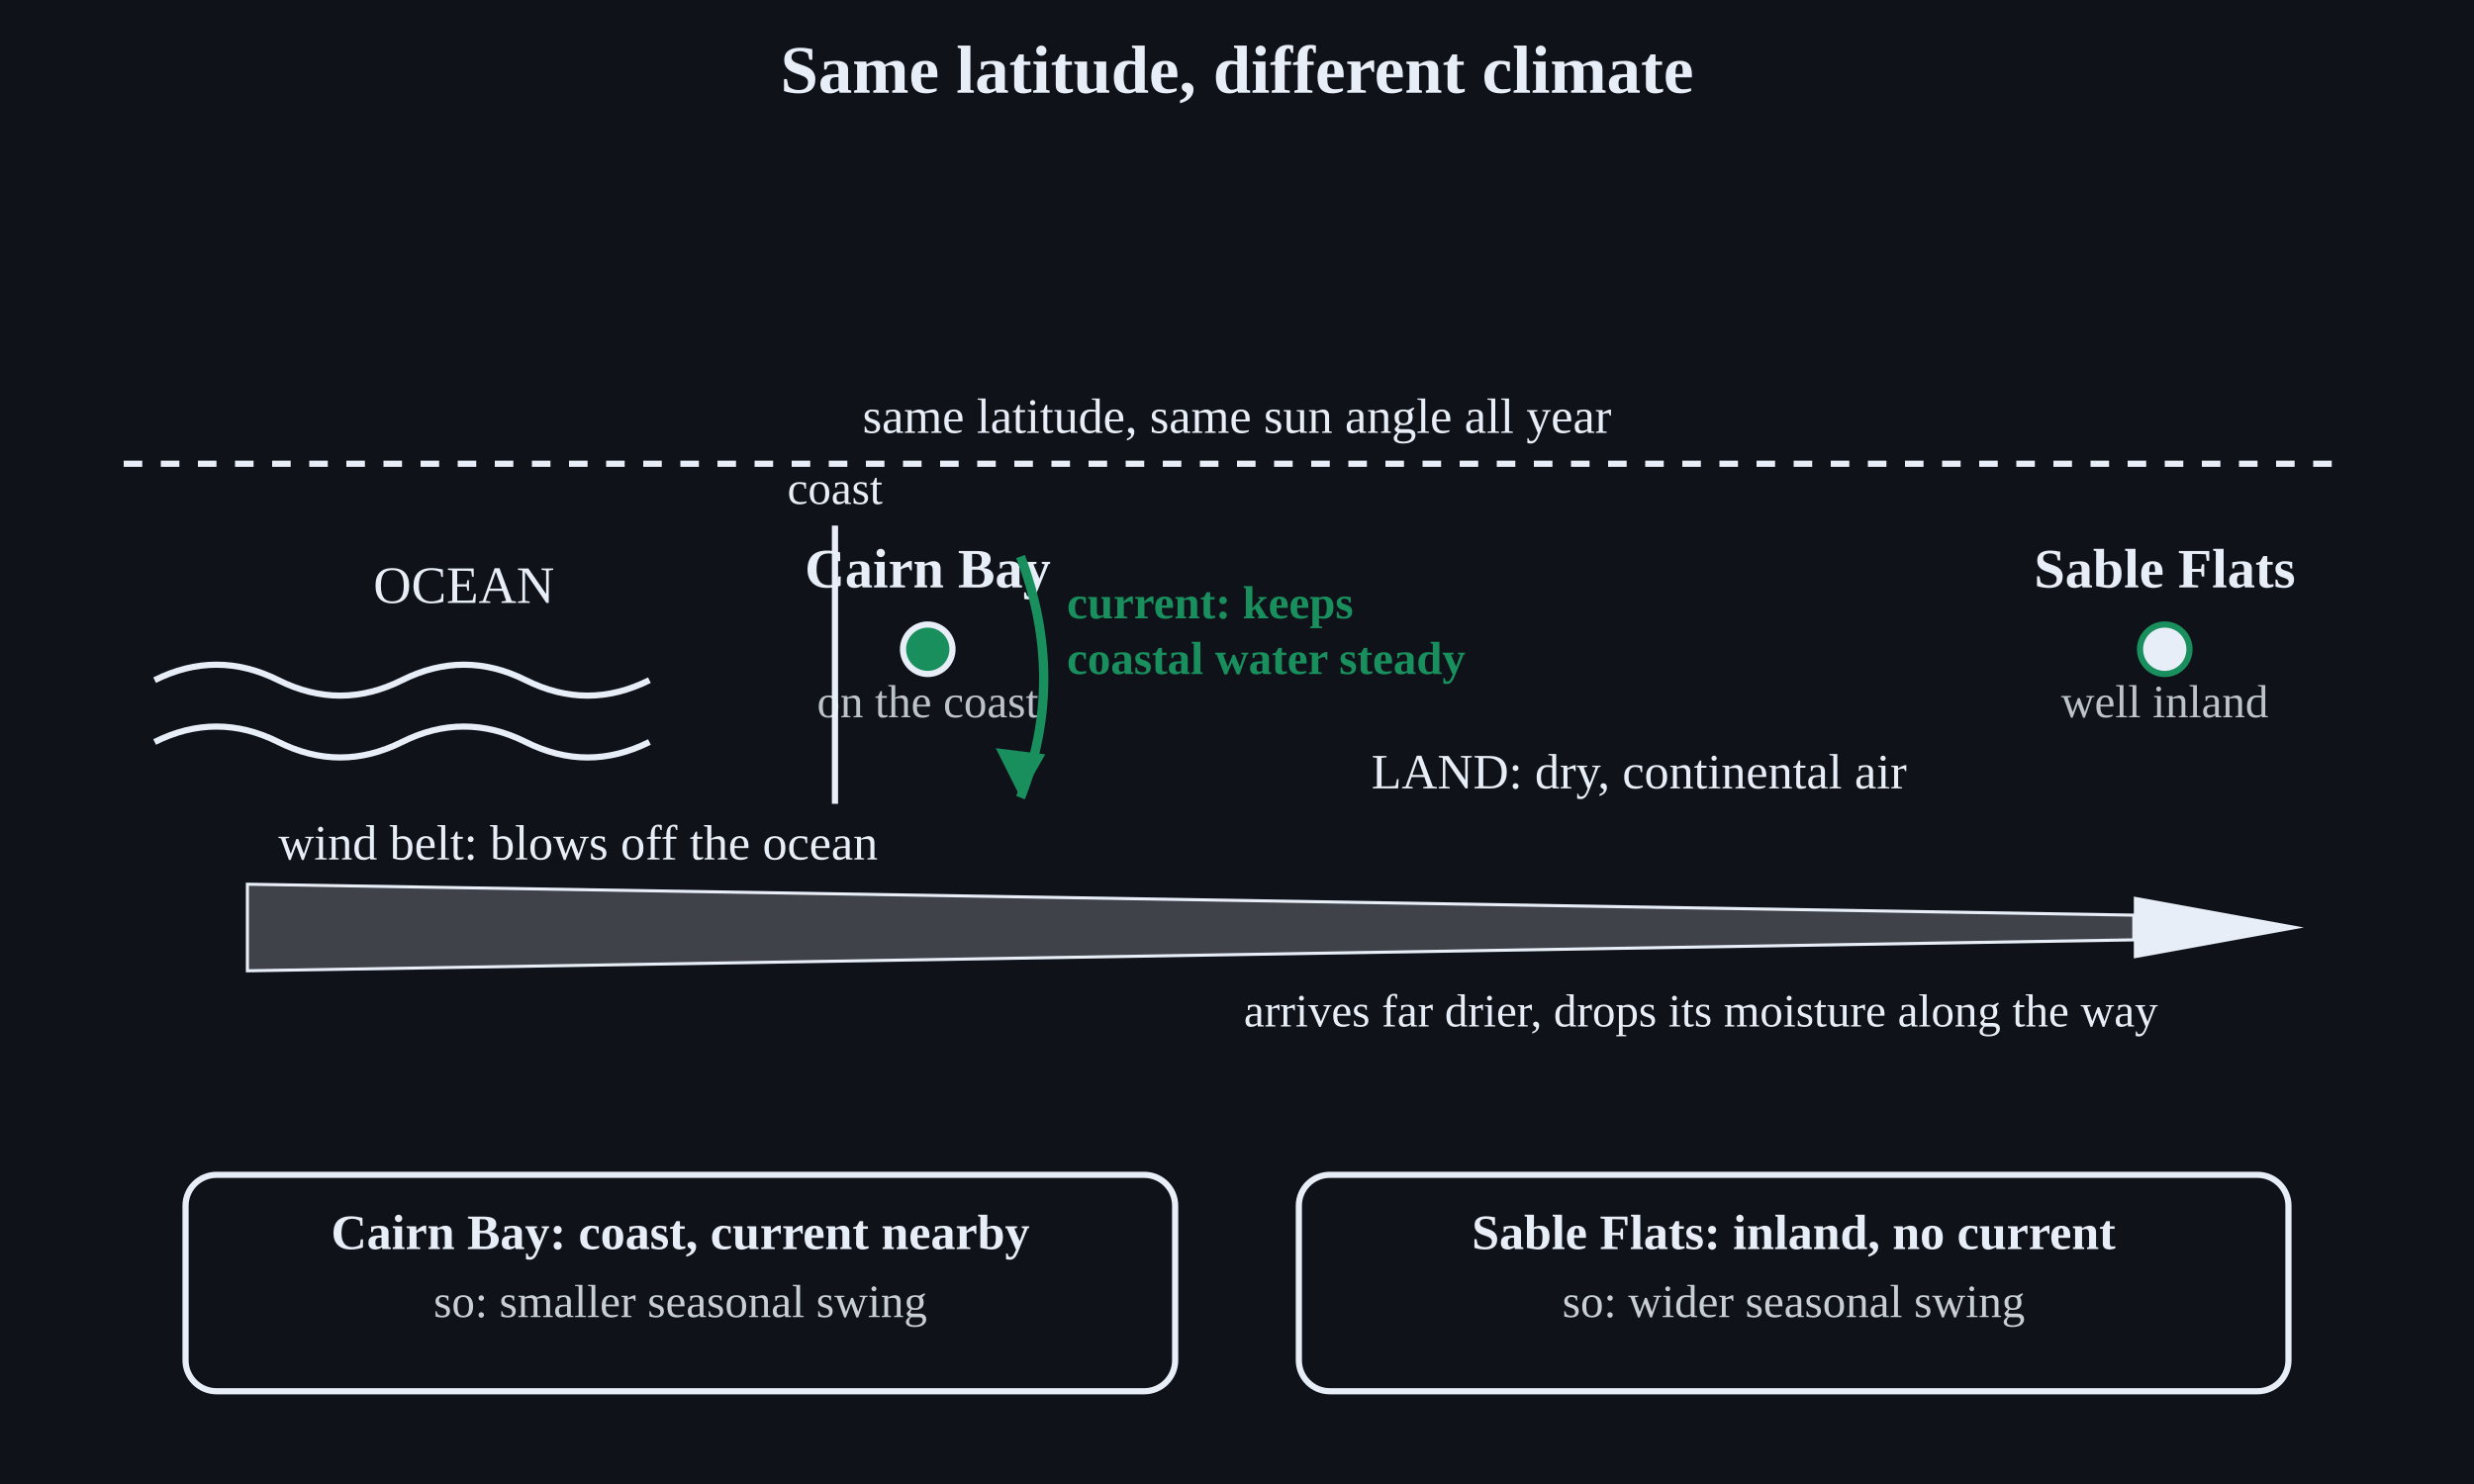
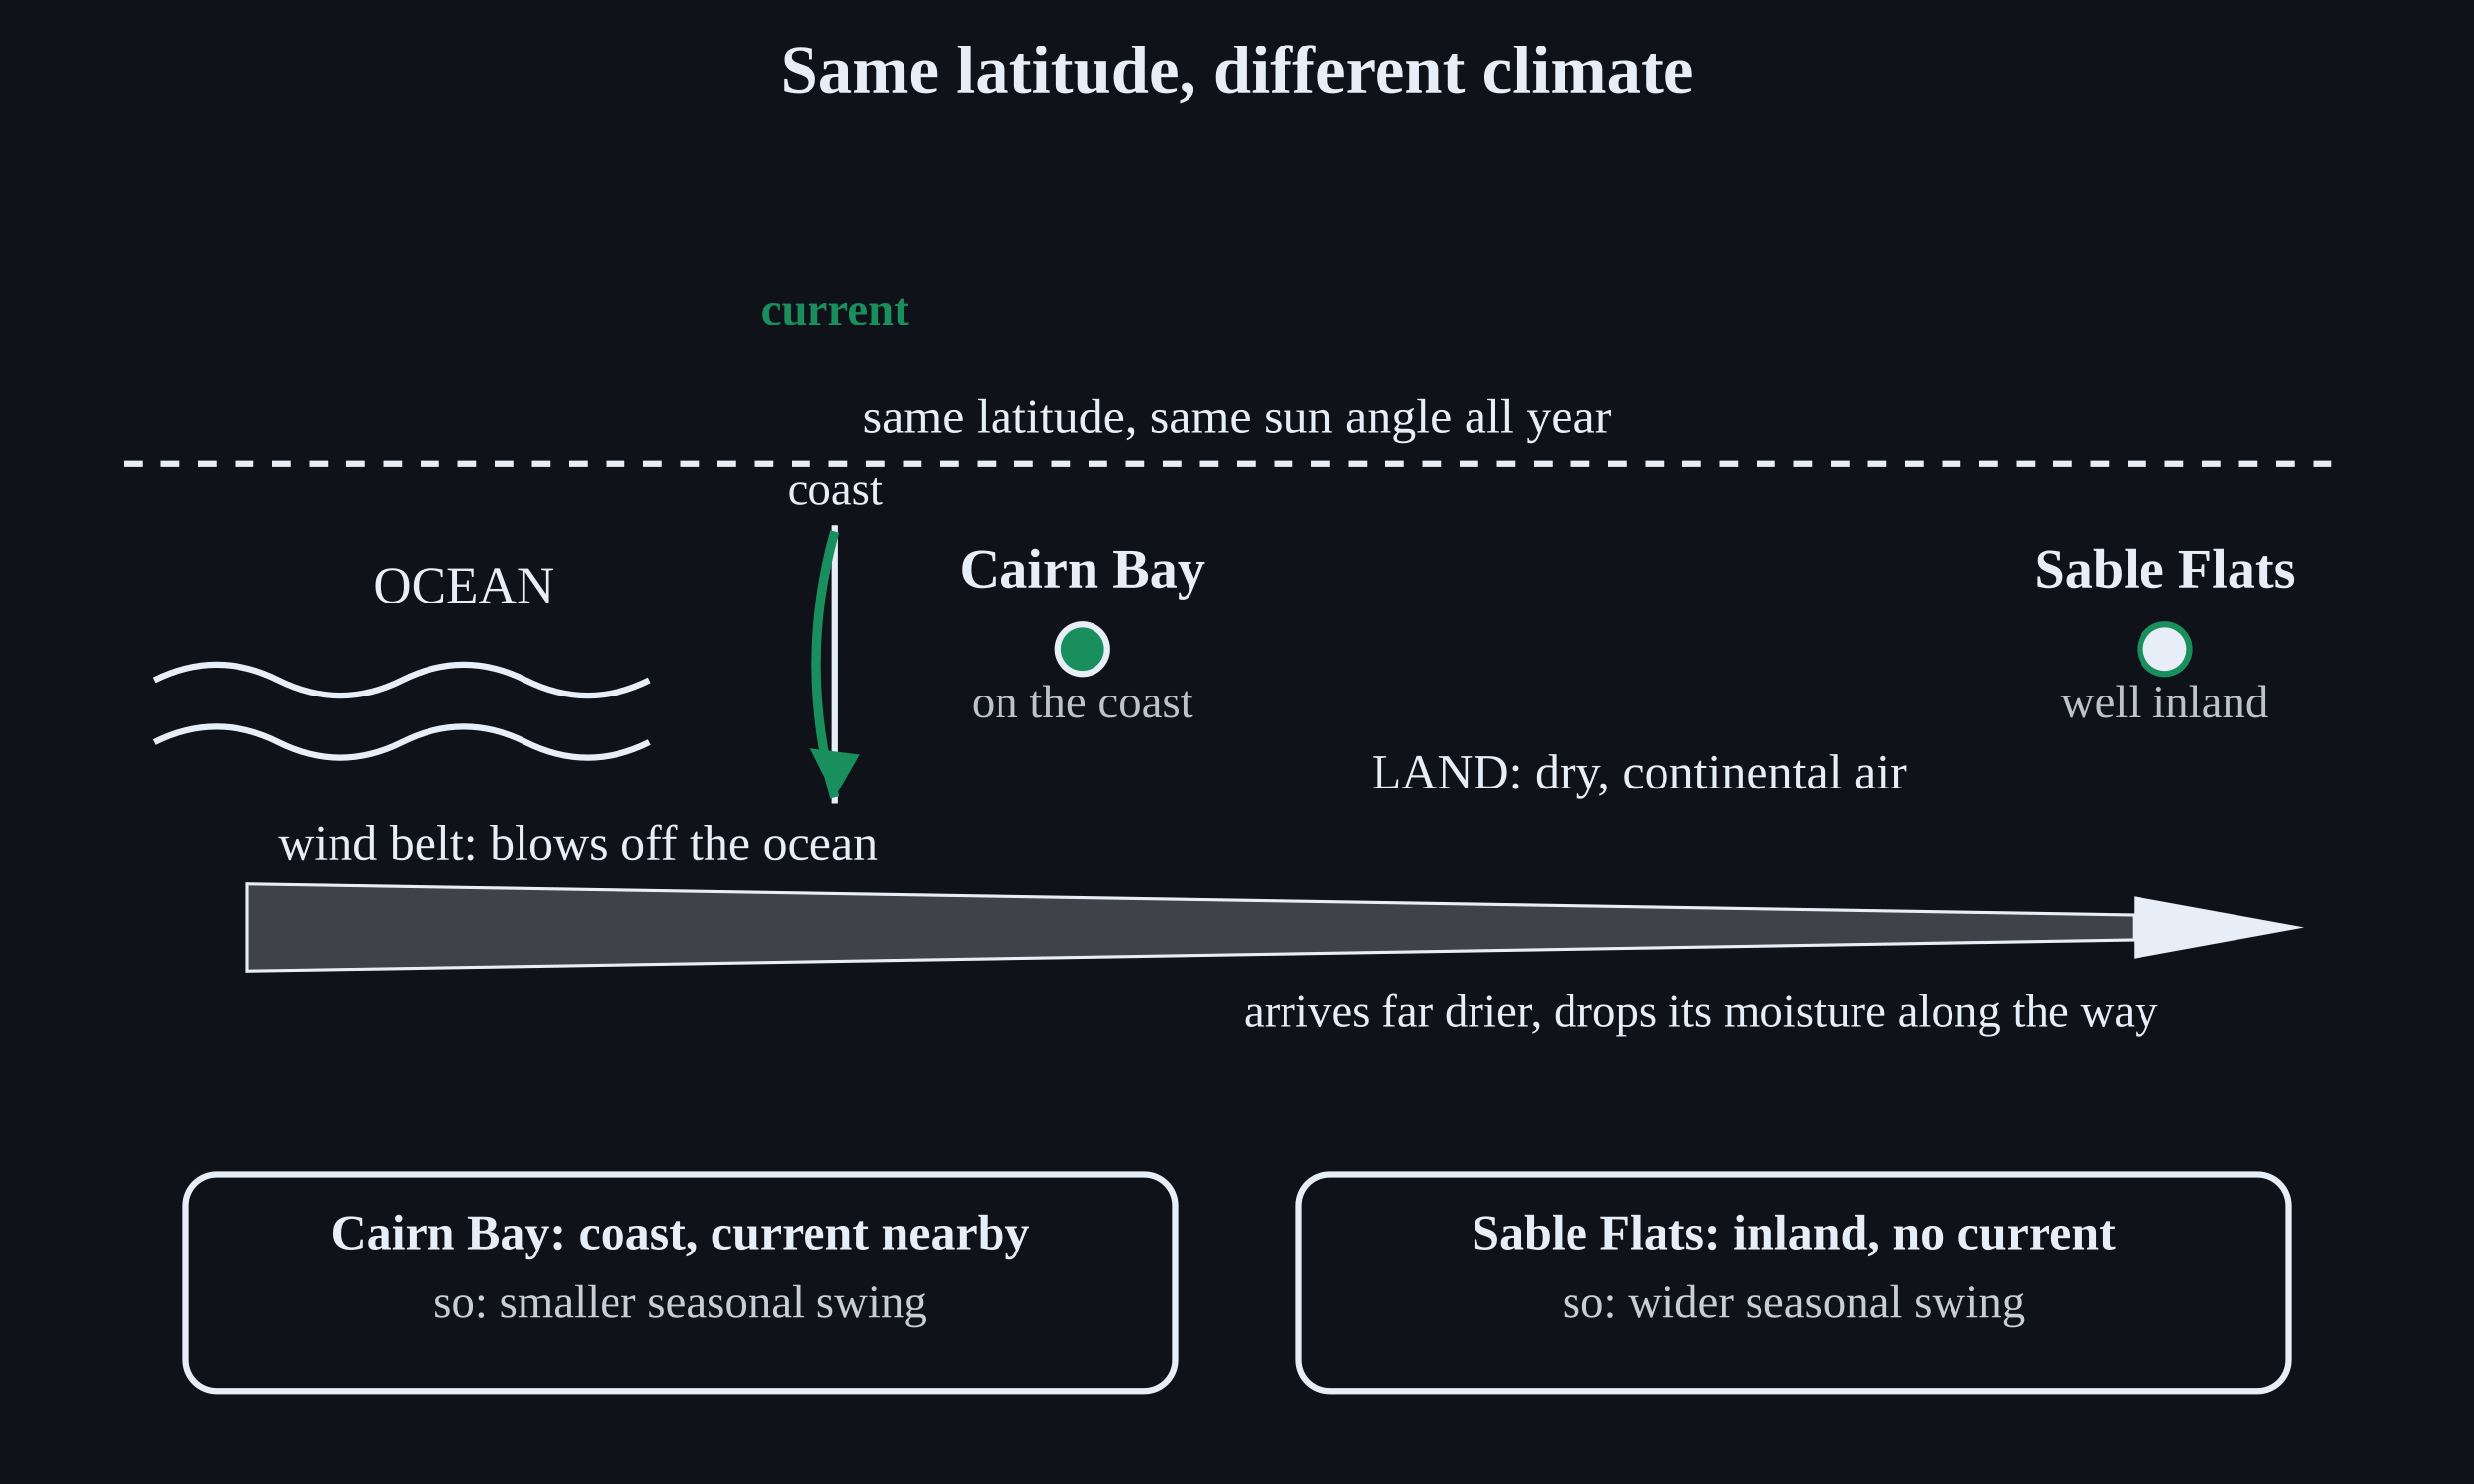
<svg xmlns="http://www.w3.org/2000/svg" width="800" height="480" viewBox="0 0 800 480" role="img">
  <rect x="0" y="0" width="800" height="480" fill="#0f1218" />
  <text x="400" y="30" font-size="22" fill="#e8eef7" text-anchor="middle" font-weight="700">Same latitude, different climate</text>
  <line x1="40" y1="150" x2="760" y2="150" stroke="#e8eef7" stroke-width="2" stroke-dasharray="6 6" />
  <text x="400" y="140" font-size="16" fill="#e8eef7" text-anchor="middle">same latitude, same sun angle all year</text>
  <path d="M50,220 q20,-10 40,0 q20,10 40,0 q20,-10 40,0 q20,10 40,0" fill="none" stroke="#e8eef7" stroke-width="2" fill-opacity="0.6" />
  <path d="M50,240 q20,-10 40,0 q20,10 40,0 q20,-10 40,0 q20,10 40,0" fill="none" stroke="#e8eef7" stroke-width="2" fill-opacity="0.6" />
  <text x="150" y="195" font-size="17" fill="#e8eef7" text-anchor="middle">OCEAN</text>
  <line x1="270" y1="170" x2="270" y2="260" stroke="#e8eef7" stroke-width="2" />
  <text x="270" y="163" font-size="15" fill="#e8eef7" text-anchor="middle">coast</text>
  <text x="530" y="255" font-size="16" fill="#e8eef7" text-anchor="middle">LAND: dry, continental air</text>
-   <circle cx="300" cy="210" r="8" fill="#1a8f5e" stroke="#e8eef7" stroke-width="2" />
-   <text x="300" y="190" font-size="18" fill="#e8eef7" text-anchor="middle" font-weight="700">Cairn Bay</text>
-   <text x="300" y="232" font-size="15" fill="#e8eef7" fill-opacity="0.8" text-anchor="middle">on the coast</text>
+   <circle cx="350" cy="210" r="8" fill="#1a8f5e" stroke="#e8eef7" stroke-width="2" />
+   <text x="350" y="190" font-size="18" fill="#e8eef7" text-anchor="middle" font-weight="700">Cairn Bay</text>
+   <text x="350" y="232" font-size="15" fill="#e8eef7" fill-opacity="0.8" text-anchor="middle">on the coast</text>
  <circle cx="700" cy="210" r="8" fill="#e8eef7" stroke="#1a8f5e" stroke-width="2" />
  <text x="700" y="190" font-size="18" fill="#e8eef7" text-anchor="middle" font-weight="700">Sable Flats</text>
  <text x="700" y="232" font-size="15" fill="#e8eef7" fill-opacity="0.8" text-anchor="middle">well inland</text>
-   <path d="M330,180 Q345,220 330,258" fill="none" stroke="#1a8f5e" stroke-width="3" />
-   <polygon points="330,258 322,242 338,244" fill="#1a8f5e" />
-   <text x="345" y="200" font-size="15" fill="#1a8f5e" font-weight="700">current: keeps</text>
-   <text x="345" y="218" font-size="15" fill="#1a8f5e" font-weight="700">coastal water steady</text>
+   <path d="M270,172 Q258,215 270,258" fill="none" stroke="#1a8f5e" stroke-width="3" />
+   <polygon points="270,258 262,242 278,244" fill="#1a8f5e" />
+   <text x="270" y="105" font-size="15" fill="#1a8f5e" font-weight="700" text-anchor="middle">current</text>
  <polygon points="80,286 80,314 690,304 690,296" fill="rgba(232,238,247,0.22)" stroke="#e8eef7" stroke-width="1" />
  <polygon points="690,290 690,310 745,300" fill="#e8eef7" />
  <text x="90" y="278" font-size="16" fill="#e8eef7">wind belt: blows off the ocean</text>
  <text x="550" y="332" font-size="15" fill="#e8eef7" text-anchor="middle">arrives far drier, drops its moisture along the way</text>
  <rect x="60" y="380" width="320" height="70" rx="10" fill="none" stroke="#e8eef7" stroke-width="2" />
  <text x="220" y="404" font-size="16" fill="#e8eef7" text-anchor="middle" font-weight="700">Cairn Bay: coast, current nearby</text>
  <text x="220" y="426" font-size="15" fill="#e8eef7" fill-opacity="0.85" text-anchor="middle">so: smaller seasonal swing</text>
  <rect x="420" y="380" width="320" height="70" rx="10" fill="none" stroke="#e8eef7" stroke-width="2" />
  <text x="580" y="404" font-size="16" fill="#e8eef7" text-anchor="middle" font-weight="700">Sable Flats: inland, no current</text>
  <text x="580" y="426" font-size="15" fill="#e8eef7" fill-opacity="0.85" text-anchor="middle">so: wider seasonal swing</text>
</svg>
